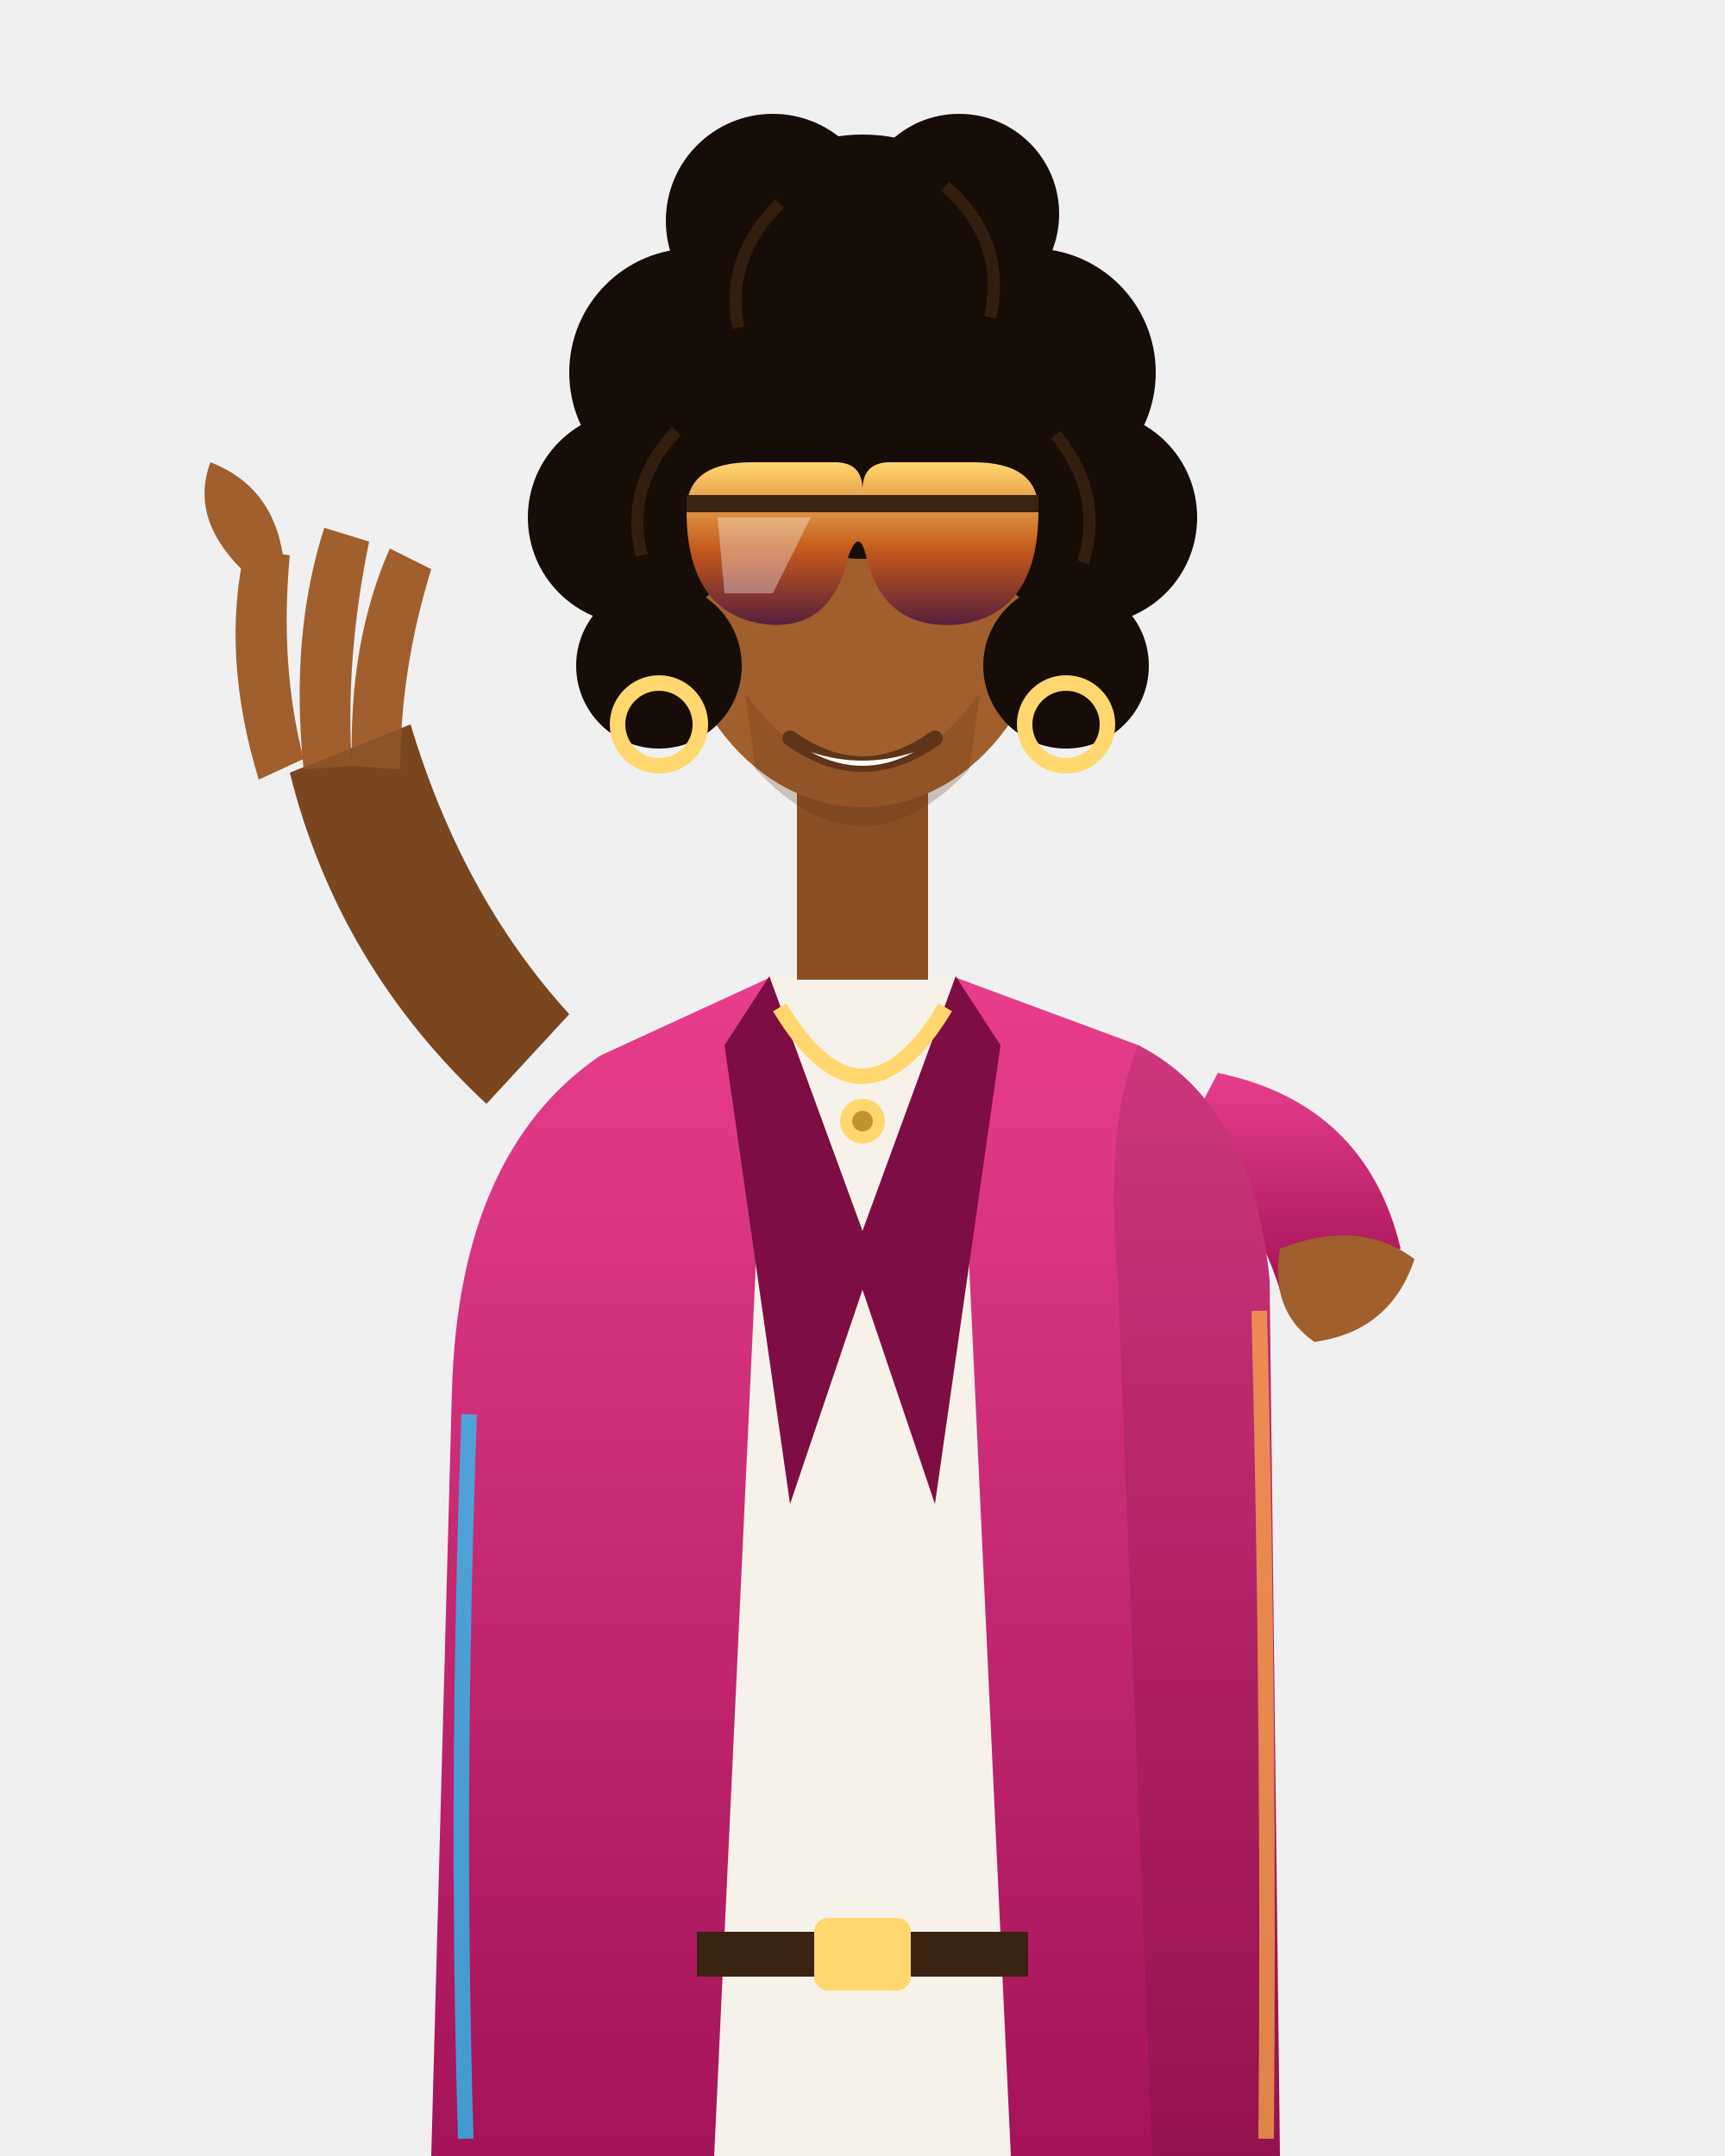
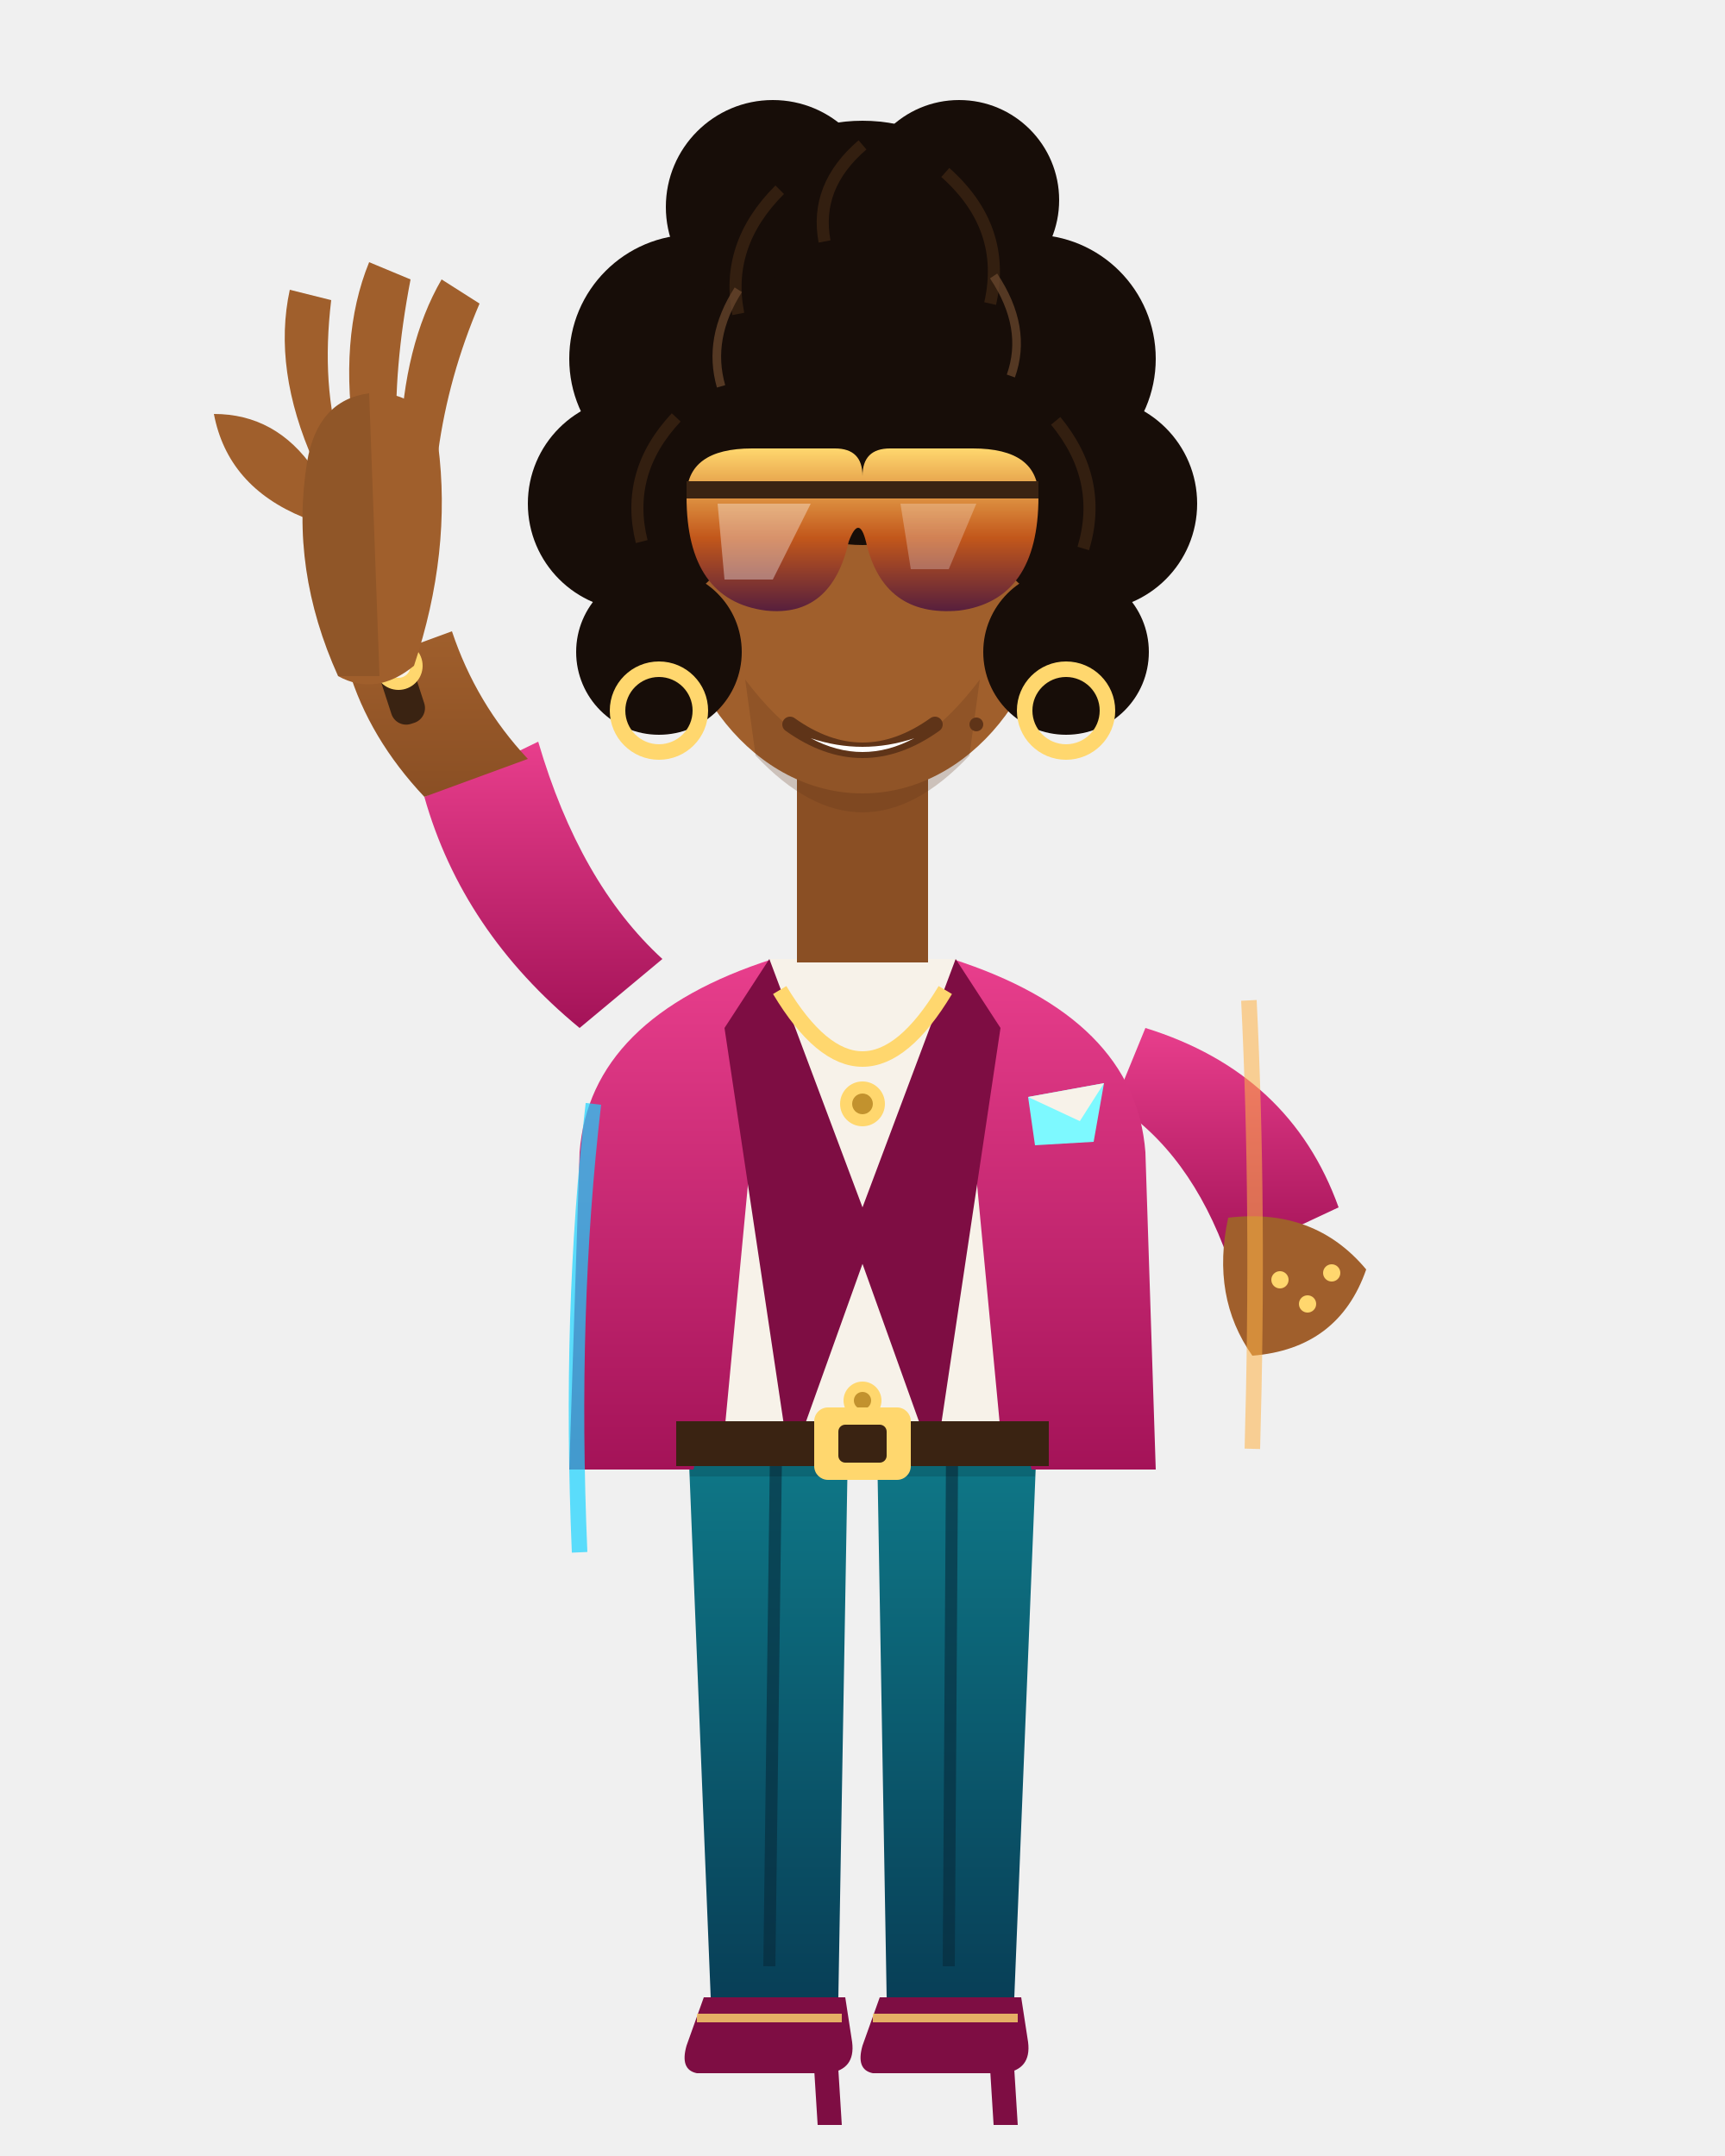
<svg xmlns="http://www.w3.org/2000/svg" viewBox="0 0 1000 1250" width="1000" height="1250">
  <defs>
    <linearGradient id="blazer" x1="0" y1="0" x2="0" y2="1">
      <stop offset="0" stop-color="#e83e8c" />
      <stop offset="1" stop-color="#a41358" />
    </linearGradient>
    <linearGradient id="shades" x1="0" y1="0" x2="0" y2="1">
      <stop offset="0" stop-color="#ffd76e" />
      <stop offset=".55" stop-color="#c2571b" />
      <stop offset="1" stop-color="#571f3d" />
    </linearGradient>
+     <linearGradient id="trousers" x1="0" y1="0" x2="0" y2="1">
+       <stop offset="0" stop-color="#0f7d8c" />
+       <stop offset="1" stop-color="#083f57" />
+     </linearGradient>
+     <linearGradient id="skinShade" x1="0" y1="0" x2="0" y2="1">
+       <stop offset="0" stop-color="#a05f2c" />
+       <stop offset="1" stop-color="#8a4f24" />
+     </linearGradient>
  </defs>
-   <path d="M282 640 Q196 560 168 448 L238 420 Q268 520 330 588 Z" fill="#8a4f24" />
+   <path d="M336 596 Q268 540 246 462 L312 430 Q336 512 384 556 Z" fill="url(#blazer)" />
+   <path d="M246 462 Q214 428 202 388 L262 366 Q276 408 306 440 Z" fill="url(#skinShade)" />
+   <rect x="196" y="378" width="66" height="20" rx="9" transform="rotate(72 229 388)" fill="#3a2312" />
+   <circle cx="231" cy="386" r="14" fill="#ffd76e" />
+   <circle cx="231" cy="386" r="7" fill="#f7f2e9" />
  <g fill="#a05f2c">
-     <path d="M150 452 Q128 380 142 318 L168 322 Q162 386 176 440 Z" />
-     <path d="M176 446 Q168 368 188 306 L214 314 Q200 382 204 444 Z" />
-     <path d="M204 444 Q202 372 226 318 L250 330 Q232 388 232 446 Z" />
-     <path d="M140 330 Q110 300 122 268 Q158 282 164 322 Z" />
+     <path d="M196 392 Q168 330 178 268 Q184 232 214 228 Q246 226 254 258 Q262 320 240 386 Q218 404 196 392 Z" />
+     <path d="M182 268 Q158 214 168 168 L192 174 Q186 224 198 262 Z" />
+     <path d="M206 258 Q196 196 214 152 L238 162 Q228 214 230 256 Z" />
+     <path d="M232 258 Q234 200 256 162 L278 176 Q260 218 254 262 Z" />
+     <path d="M176 300 Q132 282 124 240 Q160 240 182 272 Z" />
  </g>
-   <path d="M282 640 Q196 560 168 448 L238 420 Q268 520 330 588 Z" fill="#000000" opacity=".12" />
-   <path d="M706 622 Q792 640 812 724 L742 748 Q724 690 682 668 Z" fill="url(#blazer)" />
-   <path d="M742 724 Q788 706 820 730 Q806 772 762 778 Q736 760 742 724 Z" fill="#a05f2c" />
-   <path d="M250 1250 L262 806 Q266 668 348 612 L448 566 L552 566 L660 606 Q726 640 736 742 L742 1250 Z" fill="url(#blazer)" />
-   <path d="M446 566 L554 566 L586 1250 L414 1250 Z" fill="#f7f2e9" />
-   <path d="M446 566 L506 730 L458 872 L420 606 Z" fill="#7e0d43" />
-   <path d="M554 566 L494 730 L542 872 L580 606 Z" fill="#7e0d43" />
-   <path d="M660 606 Q726 640 736 742 L742 1250 L668 1250 L648 742 Q640 650 660 606 Z" fill="#000000" opacity=".10" />
-   <rect x="404" y="1120" width="192" height="26" fill="#3a2312" />
-   <rect x="472" y="1112" width="56" height="42" rx="8" fill="#ffd76e" />
-   <path d="M452 584 Q500 664 548 584" stroke="#ffd76e" stroke-width="9" fill="none" />
-   <circle cx="500" cy="650" r="13" fill="#ffd76e" />
-   <circle cx="500" cy="650" r="6" fill="#c2922e" />
-   <path d="M272 820 Q264 1040 270 1240" stroke="#19d3ff" stroke-width="9" fill="none" opacity=".7" />
-   <path d="M730 760 Q736 1000 734 1240" stroke="#ffb347" stroke-width="9" fill="none" opacity=".7" />
-   <rect x="462" y="428" width="76" height="140" fill="#8a4f24" />
-   <ellipse cx="500" cy="330" rx="112" ry="138" fill="#a05f2c" />
-   <path d="M432 402 Q500 492 568 402 L562 446 Q500 512 438 446 Z" fill="#5f3418" opacity=".25" />
+   <path d="M196 392 Q168 330 178 268 Q184 232 214 228 L220 392 Z" fill="#000000" opacity=".10" />
+   <path d="M664 596 Q748 622 776 700 L712 730 Q690 668 646 640 Z" fill="url(#blazer)" />
+   <path d="M712 706 Q762 700 792 736 Q776 782 726 786 Q702 752 712 706 Z" fill="#a05f2c" />
+   <g fill="#ffd76e">
+     <circle cx="742" cy="742" r="5" />
+     <circle cx="758" cy="756" r="5" />
+     <circle cx="772" cy="738" r="5" />
+   </g>
+   <g>
+     <path d="M398 812 L492 812 L486 1158 L412 1158 Z" fill="url(#trousers)" />
+     <path d="M508 812 L602 812 L588 1158 L514 1158 Z" fill="url(#trousers)" />
+     <path d="M450 830 L446 1140" stroke="#062a3a" stroke-width="7" opacity=".6" />
+     <path d="M552 830 L550 1140" stroke="#062a3a" stroke-width="7" opacity=".6" />
+     <path d="M398 812 L492 812 L490 856 L400 856 Z" fill="#000000" opacity=".14" />
+     <path d="M508 812 L602 812 L600 856 L510 856 Z" fill="#000000" opacity=".14" />
+   </g>
+   <g fill="#7e0d43">
+     <path d="M408 1158 L490 1158 L494 1184 Q496 1200 480 1202 L404 1202 Q394 1200 398 1186 Z" />
+     <path d="M472 1200 L486 1200 L488 1232 L474 1232 Z" />
+     <path d="M510 1158 L592 1158 L596 1184 Q598 1200 582 1202 L506 1202 Q496 1200 500 1186 Z" />
+     <path d="M574 1200 L588 1200 L590 1232 L576 1232 Z" />
+   </g>
+   <path d="M404 1170 L488 1170" stroke="#ffd76e" stroke-width="5" opacity=".8" />
+   <path d="M506 1170 L590 1170" stroke="#ffd76e" stroke-width="5" opacity=".8" />
+   <path d="M330 852 L336 668 Q342 590 448 556 L552 556 Q658 590 664 668 L670 852 L598 852 L594 836 L406 836 L402 852 Z" fill="url(#blazer)" />
+   <path d="M446 556 L554 556 L580 830 L420 830 Z" fill="#f7f2e9" />
+   <path d="M446 556 L506 716 L458 850 L420 596 Z" fill="#7e0d43" />
+   <path d="M554 556 L494 716 L542 850 L580 596 Z" fill="#7e0d43" />
+   <path d="M596 636 L640 628 L634 662 L600 664 Z" fill="#7df9ff" />
+   <path d="M596 636 L640 628 L626 650 Z" fill="#f7f2e9" />
+   <circle cx="500" cy="812" r="11" fill="#ffd76e" />
+   <circle cx="500" cy="812" r="5" fill="#c2922e" />
+   <path d="M452 574 Q500 654 548 574" stroke="#ffd76e" stroke-width="9" fill="none" />
+   <circle cx="500" cy="640" r="13" fill="#ffd76e" />
+   <circle cx="500" cy="640" r="6" fill="#c2922e" />
+   <rect x="392" y="824" width="216" height="26" fill="#3a2312" />
+   <rect x="472" y="816" width="56" height="42" rx="8" fill="#ffd76e" />
+   <rect x="486" y="826" width="28" height="22" rx="4" fill="#3a2312" />
+   <path d="M344 640 Q330 760 336 900" stroke="#19d3ff" stroke-width="9" fill="none" opacity=".7" />
+   <path d="M724 580 Q730 700 726 840" stroke="#ffb347" stroke-width="9" fill="none" opacity=".55" />
+   <rect x="462" y="418" width="76" height="140" fill="#8a4f24" />
+   <ellipse cx="500" cy="322" rx="112" ry="138" fill="#a05f2c" />
+   <path d="M432 394 Q500 484 568 394 L562 438 Q500 504 438 438 Z" fill="#5f3418" opacity=".25" />
+   <ellipse cx="408" cy="392" rx="17" ry="10" fill="#c96f4a" opacity=".55" />
+   <ellipse cx="592" cy="392" rx="17" ry="10" fill="#c96f4a" opacity=".55" />
+   <circle cx="566" cy="420" r="4" fill="#5f3418" />
  <g fill="#170d08">
-     <circle cx="500" cy="176" r="98" />
-     <circle cx="402" cy="216" r="72" />
-     <circle cx="598" cy="216" r="72" />
-     <circle cx="368" cy="300" r="62" />
-     <circle cx="632" cy="300" r="62" />
-     <circle cx="382" cy="386" r="48" />
-     <circle cx="618" cy="386" r="48" />
-     <circle cx="448" cy="128" r="62" />
-     <circle cx="556" cy="124" r="58" />
-     <circle cx="500" cy="238" r="86" />
+     <circle cx="500" cy="168" r="98" />
+     <circle cx="402" cy="208" r="72" />
+     <circle cx="598" cy="208" r="72" />
+     <circle cx="368" cy="292" r="62" />
+     <circle cx="632" cy="292" r="62" />
+     <circle cx="382" cy="378" r="48" />
+     <circle cx="618" cy="378" r="48" />
+     <circle cx="448" cy="120" r="62" />
+     <circle cx="556" cy="116" r="58" />
+     <circle cx="500" cy="230" r="86" />
  </g>
  <g fill="none" stroke="#3a2312" stroke-width="7" opacity=".8">
-     <path d="M452 118 Q420 150 428 190" />
-     <path d="M548 108 Q584 140 574 184" />
-     <path d="M392 250 Q362 282 372 322" />
-     <path d="M612 252 Q640 286 628 326" />
+     <path d="M452 110 Q420 142 428 182" />
+     <path d="M548 100 Q584 132 574 176" />
+     <path d="M392 242 Q362 274 372 314" />
+     <path d="M612 244 Q640 278 628 318" />
+     <path d="M500 84 Q472 108 478 140" />
  </g>
-   <circle cx="382" cy="420" r="24" fill="none" stroke="#ffd76e" stroke-width="9" />
-   <circle cx="618" cy="420" r="24" fill="none" stroke="#ffd76e" stroke-width="9" />
-   <path d="M398 296 Q398 268 436 268 L484 268 Q500 268 500 284 Q500 268 516 268 L564 268 Q602 268 602 296 Q602 356 556 362 Q512 366 502 322 Q498 306 492 322 Q482 366 444 362 Q398 356 398 296 Z" fill="url(#shades)" />
-   <path d="M398 292 L602 292" stroke="#3a2312" stroke-width="10" />
-   <path d="M416 300 L470 300 L448 344 L420 344 Z" fill="#ffffff" opacity=".35" />
-   <path d="M458 428 Q500 458 542 428" stroke="#5f3418" stroke-width="9" fill="none" stroke-linecap="round" />
-   <path d="M470 436 Q500 452 530 436 Q500 446 470 436 Z" fill="#ffffff" />
+   <g fill="none" stroke="#6e4a2f" stroke-width="5" opacity=".7">
+     <path d="M428 168 Q410 196 418 224" />
+     <path d="M576 160 Q596 190 586 218" />
+   </g>
+   <circle cx="382" cy="412" r="24" fill="none" stroke="#ffd76e" stroke-width="9" />
+   <circle cx="618" cy="412" r="24" fill="none" stroke="#ffd76e" stroke-width="9" />
+   <path d="M398 288 Q398 260 436 260 L484 260 Q500 260 500 276 Q500 260 516 260 L564 260 Q602 260 602 288 Q602 348 556 354 Q512 358 502 314 Q498 298 492 314 Q482 358 444 354 Q398 348 398 288 Z" fill="url(#shades)" />
+   <path d="M398 284 L602 284" stroke="#3a2312" stroke-width="10" />
+   <path d="M416 292 L470 292 L448 336 L420 336 Z" fill="#ffffff" opacity=".35" />
+   <path d="M522 292 L566 292 L550 330 L528 330 Z" fill="#ffffff" opacity=".25" />
+   <path d="M458 420 Q500 450 542 420" stroke="#5f3418" stroke-width="9" fill="none" stroke-linecap="round" />
+   <path d="M470 428 Q500 444 530 428 Q500 438 470 428 Z" fill="#ffffff" />
</svg>
